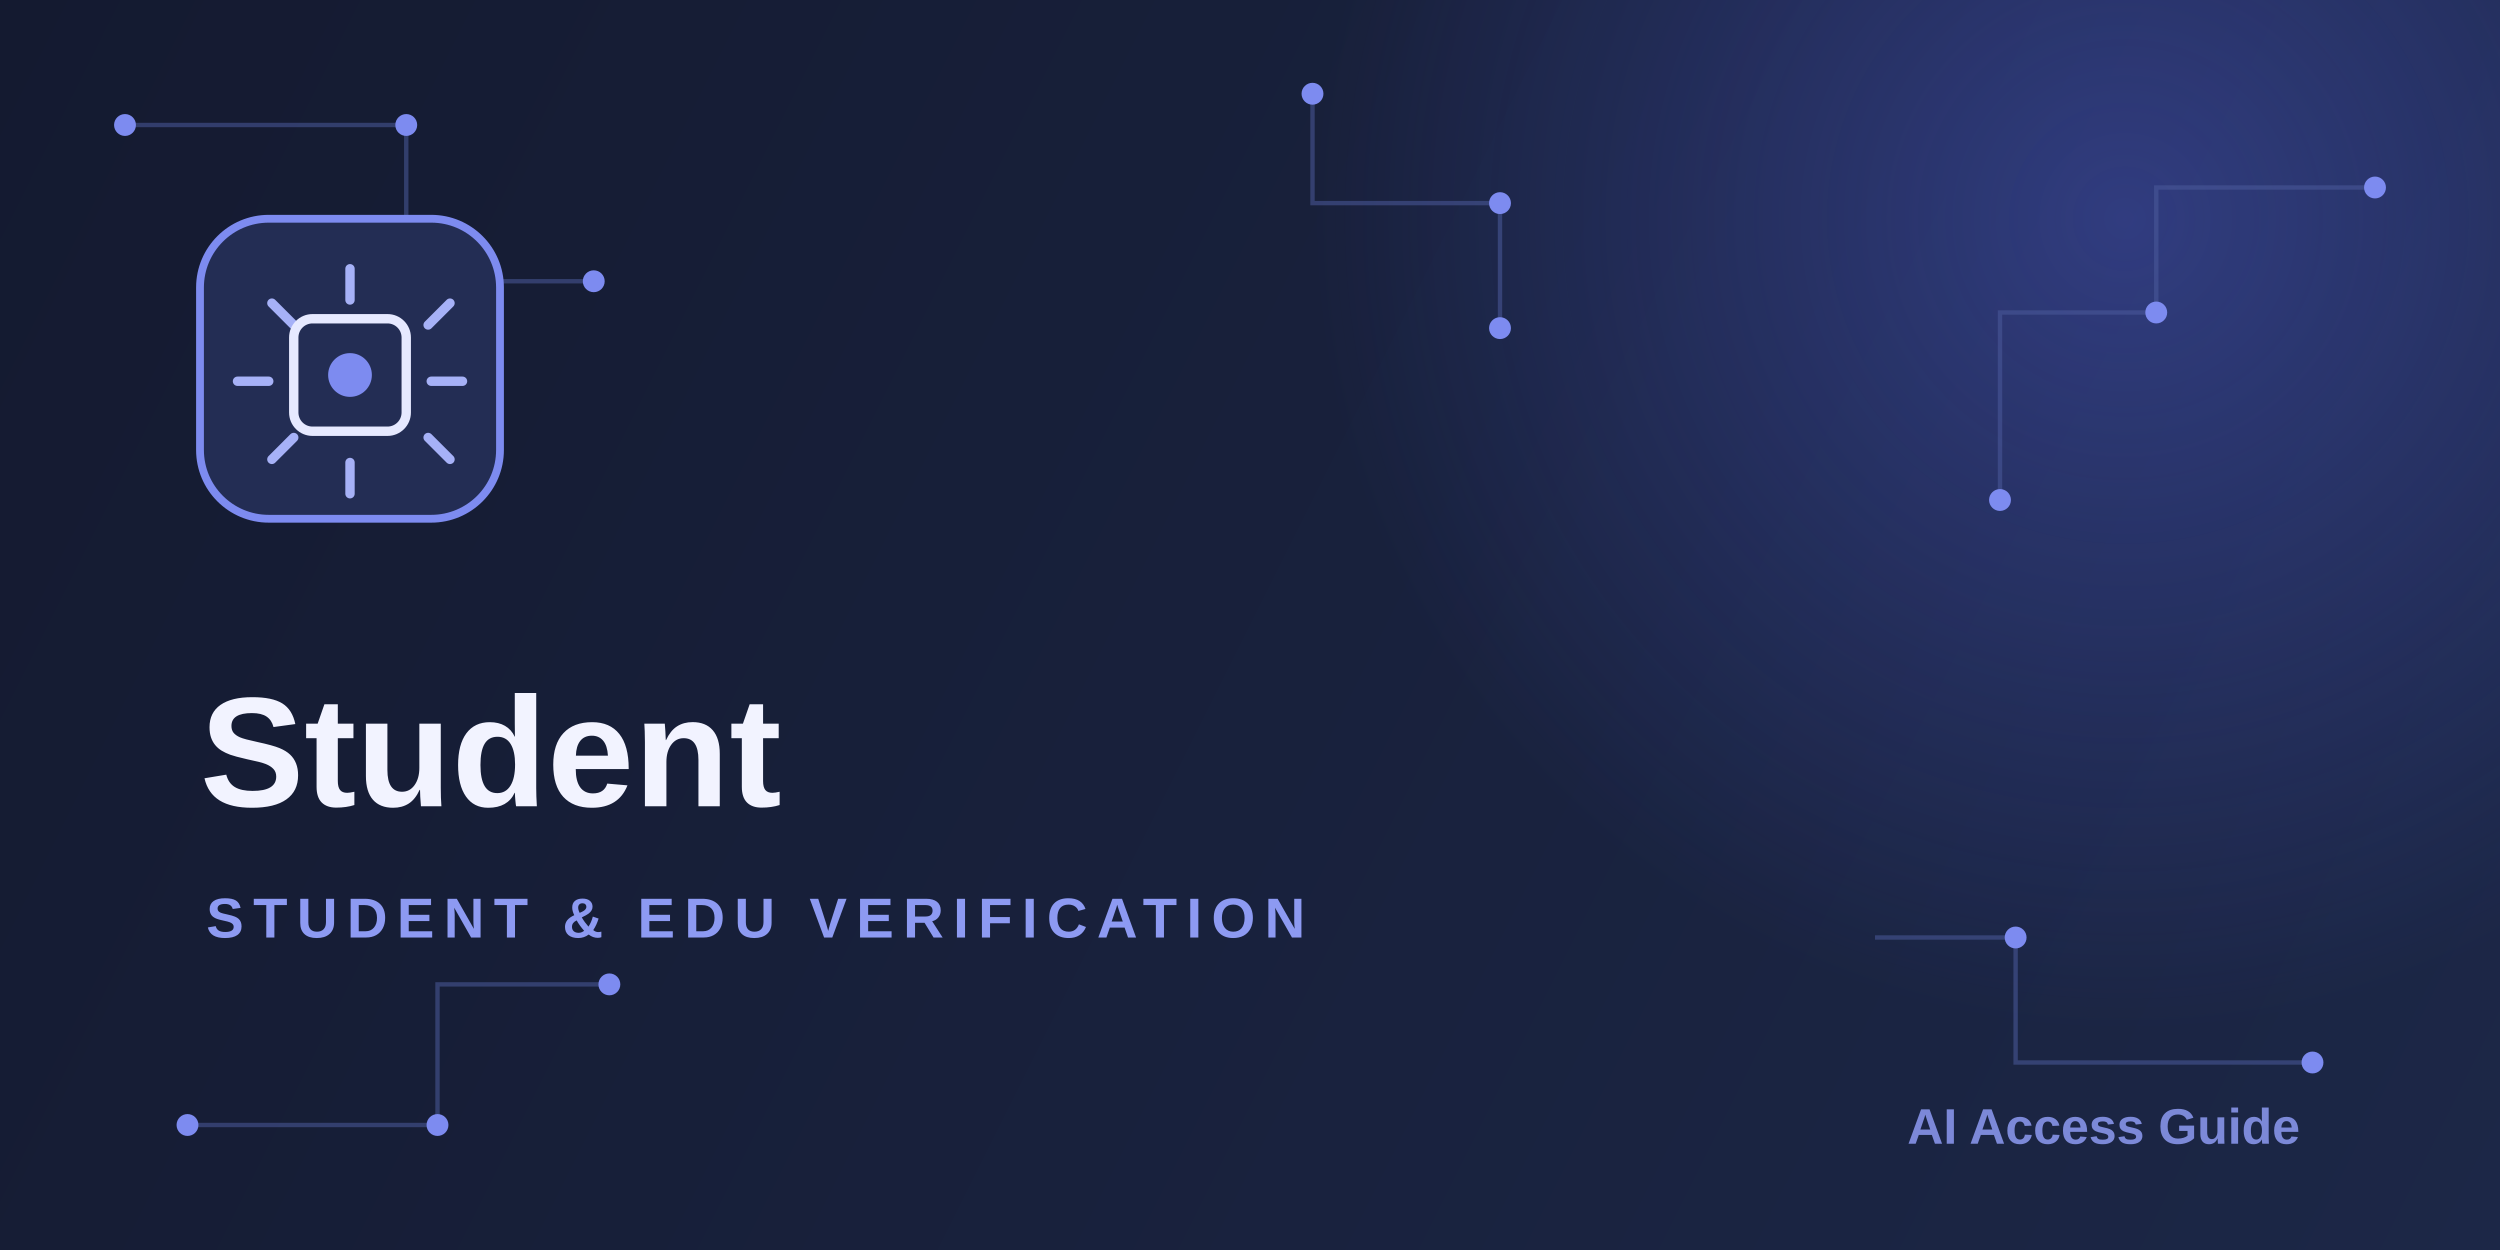
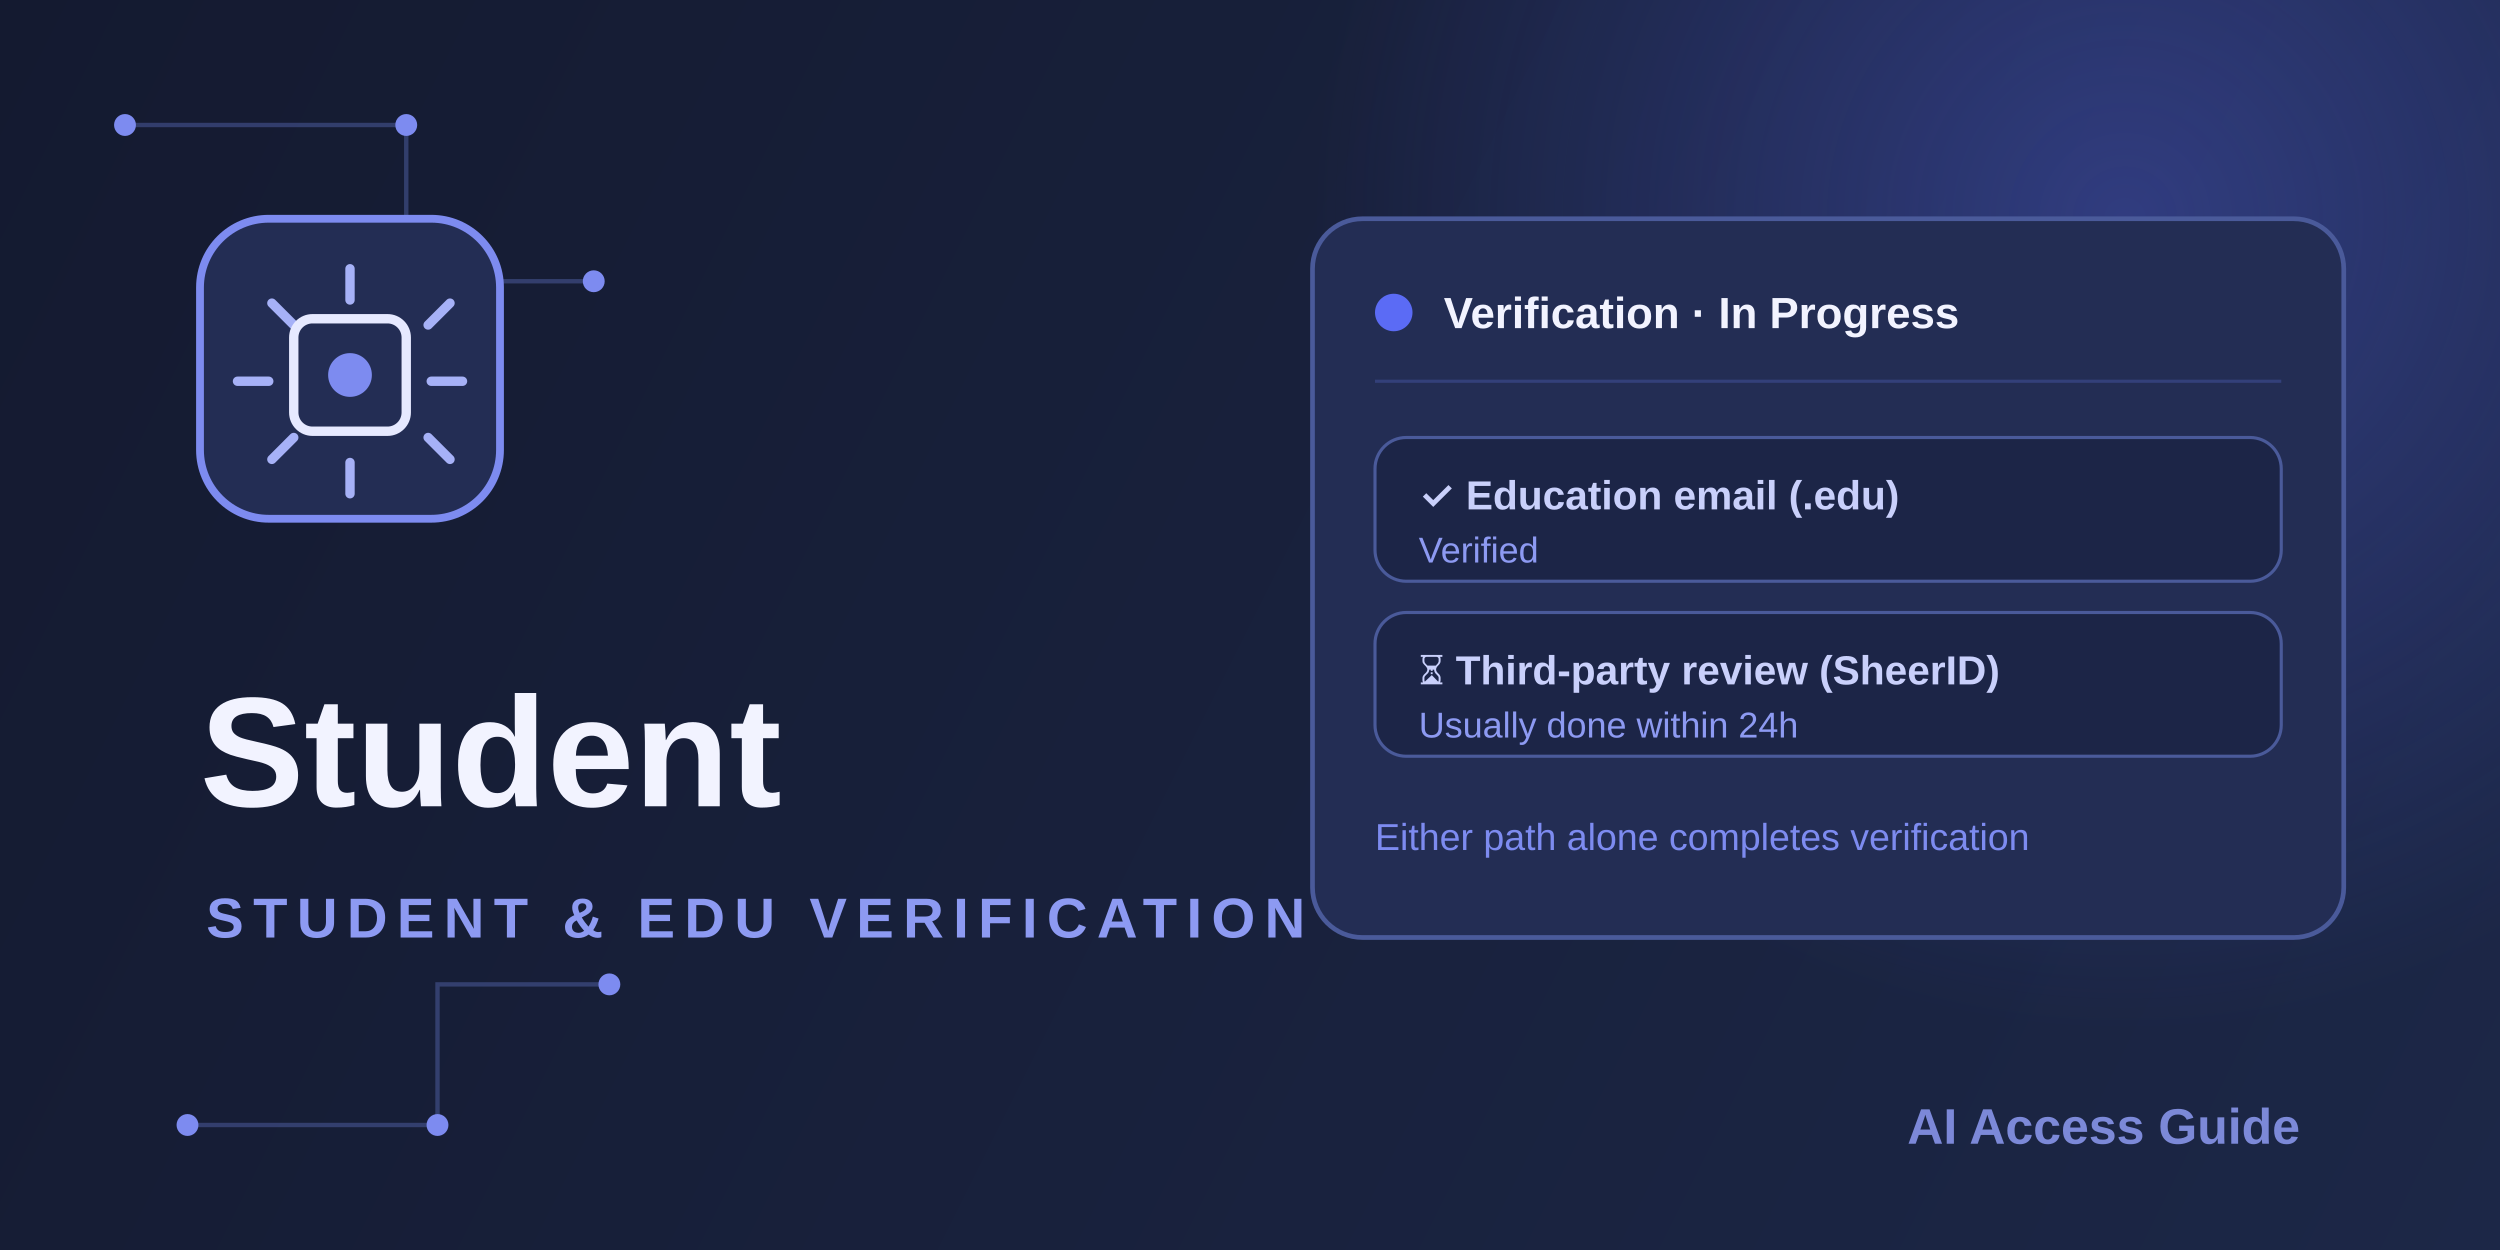
<svg xmlns="http://www.w3.org/2000/svg" viewBox="0 0 800 400" role="img" aria-label="Student and education discount guide for AI subscriptions cover image">
  <defs>
    <linearGradient id="bgGrad2" x1="0" y1="0" x2="800" y2="400" gradientUnits="userSpaceOnUse">
      <stop offset="0" stop-color="#141a30" />
      <stop offset="1" stop-color="#1c2747" />
    </linearGradient>
    <radialGradient id="glow2" cx="680" cy="70" r="260" gradientUnits="userSpaceOnUse">
      <stop offset="0" stop-color="#5b6bf5" stop-opacity="0.35" />
      <stop offset="1" stop-color="#5b6bf5" stop-opacity="0" />
    </radialGradient>
  </defs>
  <rect width="800" height="400" fill="url(#bgGrad2)" />
  <rect width="800" height="400" fill="url(#glow2)" />
  <g stroke="#4a5a9a" stroke-width="1.4" opacity="0.55" fill="none">
    <path d="M40 40 h90 v50 h60" />
-     <path d="M760 60 h-70 v40 h-50 v60" />
    <path d="M60 360 h80 v-45 h55" />
-     <path d="M740 340 h-95 v-40 h-45" />
-     <path d="M420 30 v35 h60 v40" />
  </g>
  <g fill="#7d8bf0">
    <circle cx="40" cy="40" r="3.5" />
    <circle cx="130" cy="40" r="3.5" />
    <circle cx="190" cy="90" r="3.5" />
-     <circle cx="760" cy="60" r="3.5" />
-     <circle cx="690" cy="100" r="3.5" />
-     <circle cx="640" cy="160" r="3.5" />
    <circle cx="60" cy="360" r="3.5" />
    <circle cx="140" cy="360" r="3.5" />
    <circle cx="195" cy="315" r="3.5" />
-     <circle cx="740" cy="340" r="3.5" />
-     <circle cx="645" cy="300" r="3.5" />
-     <circle cx="420" cy="30" r="3.5" />
-     <circle cx="480" cy="65" r="3.5" />
-     <circle cx="480" cy="105" r="3.5" />
  </g>
  <rect x="64" y="70" width="96" height="96" rx="22" fill="#232d54" stroke="#7d8bf0" stroke-width="2.5" />
  <g stroke="#a6b1f7" stroke-width="3" stroke-linecap="round">
    <path d="M112 96 v-10 M112 148 v10 M86 122 h-10 M138 122 h10 M94 104 l-7-7 M137 104 l7-7 M94 140 l-7 7 M137 140 l7 7" />
  </g>
  <rect x="94" y="102" width="36" height="36" rx="6" fill="none" stroke="#e6e9ff" stroke-width="3" />
  <circle cx="112" cy="120" r="7" fill="#7d8bf0" />
  <text x="64" y="258" font-family="-apple-system, 'Segoe UI', Arial, sans-serif" font-size="50" font-weight="700" fill="#f2f3ff">Student</text>
  <text x="66" y="300" font-family="-apple-system, 'Segoe UI', Arial, sans-serif" font-size="18" font-weight="600" letter-spacing="3" fill="#8d9af2">STUDENT &amp; EDU VERIFICATION</text>
  <text x="736" y="366" text-anchor="end" font-family="-apple-system, 'Segoe UI', Arial, sans-serif" font-size="16" font-weight="700" fill="#8d9af2" opacity="0.85">AI Access Guide</text>
+   <rect x="420" y="70" width="330" height="230" rx="16" fill="#232d54" stroke="#4a5a9a" stroke-width="1.5" />
+   <circle cx="446" cy="100" r="6" fill="#5b6bf5" />
+   <text x="462" y="105" font-family="-apple-system, 'Segoe UI', Arial, sans-serif" font-size="14" font-weight="700" fill="#f2f3ff">Verification · In Progress</text>
+   <line x1="440" y1="122" x2="730" y2="122" stroke="#33407a" stroke-width="1" />
+   <rect x="440" y="140" width="290" height="46" rx="10" fill="#1c2547" stroke="#4a5a9a" stroke-width="1" />
+   <text x="454" y="163" font-family="-apple-system, 'Segoe UI', Arial, sans-serif" font-size="13" font-weight="600" fill="#c9d0fb">✓ Education email (.edu)</text>
+   <text x="454" y="180" font-family="-apple-system, 'Segoe UI', Arial, sans-serif" font-size="11.5" fill="#8d9af2">Verified</text>
+   <rect x="440" y="196" width="290" height="46" rx="10" fill="#1c2547" stroke="#4a5a9a" stroke-width="1" />
+   <text x="454" y="219" font-family="-apple-system, 'Segoe UI', Arial, sans-serif" font-size="13" font-weight="600" fill="#c9d0fb">⏳ Third-party review (SheerID)</text>
+   <text x="454" y="236" font-family="-apple-system, 'Segoe UI', Arial, sans-serif" font-size="11.5" fill="#8d9af2">Usually done within 24h</text>
+   <text x="440" y="272" font-family="-apple-system, 'Segoe UI', Arial, sans-serif" font-size="12" fill="#7d8bf0">Either path alone completes verification</text>
</svg>
